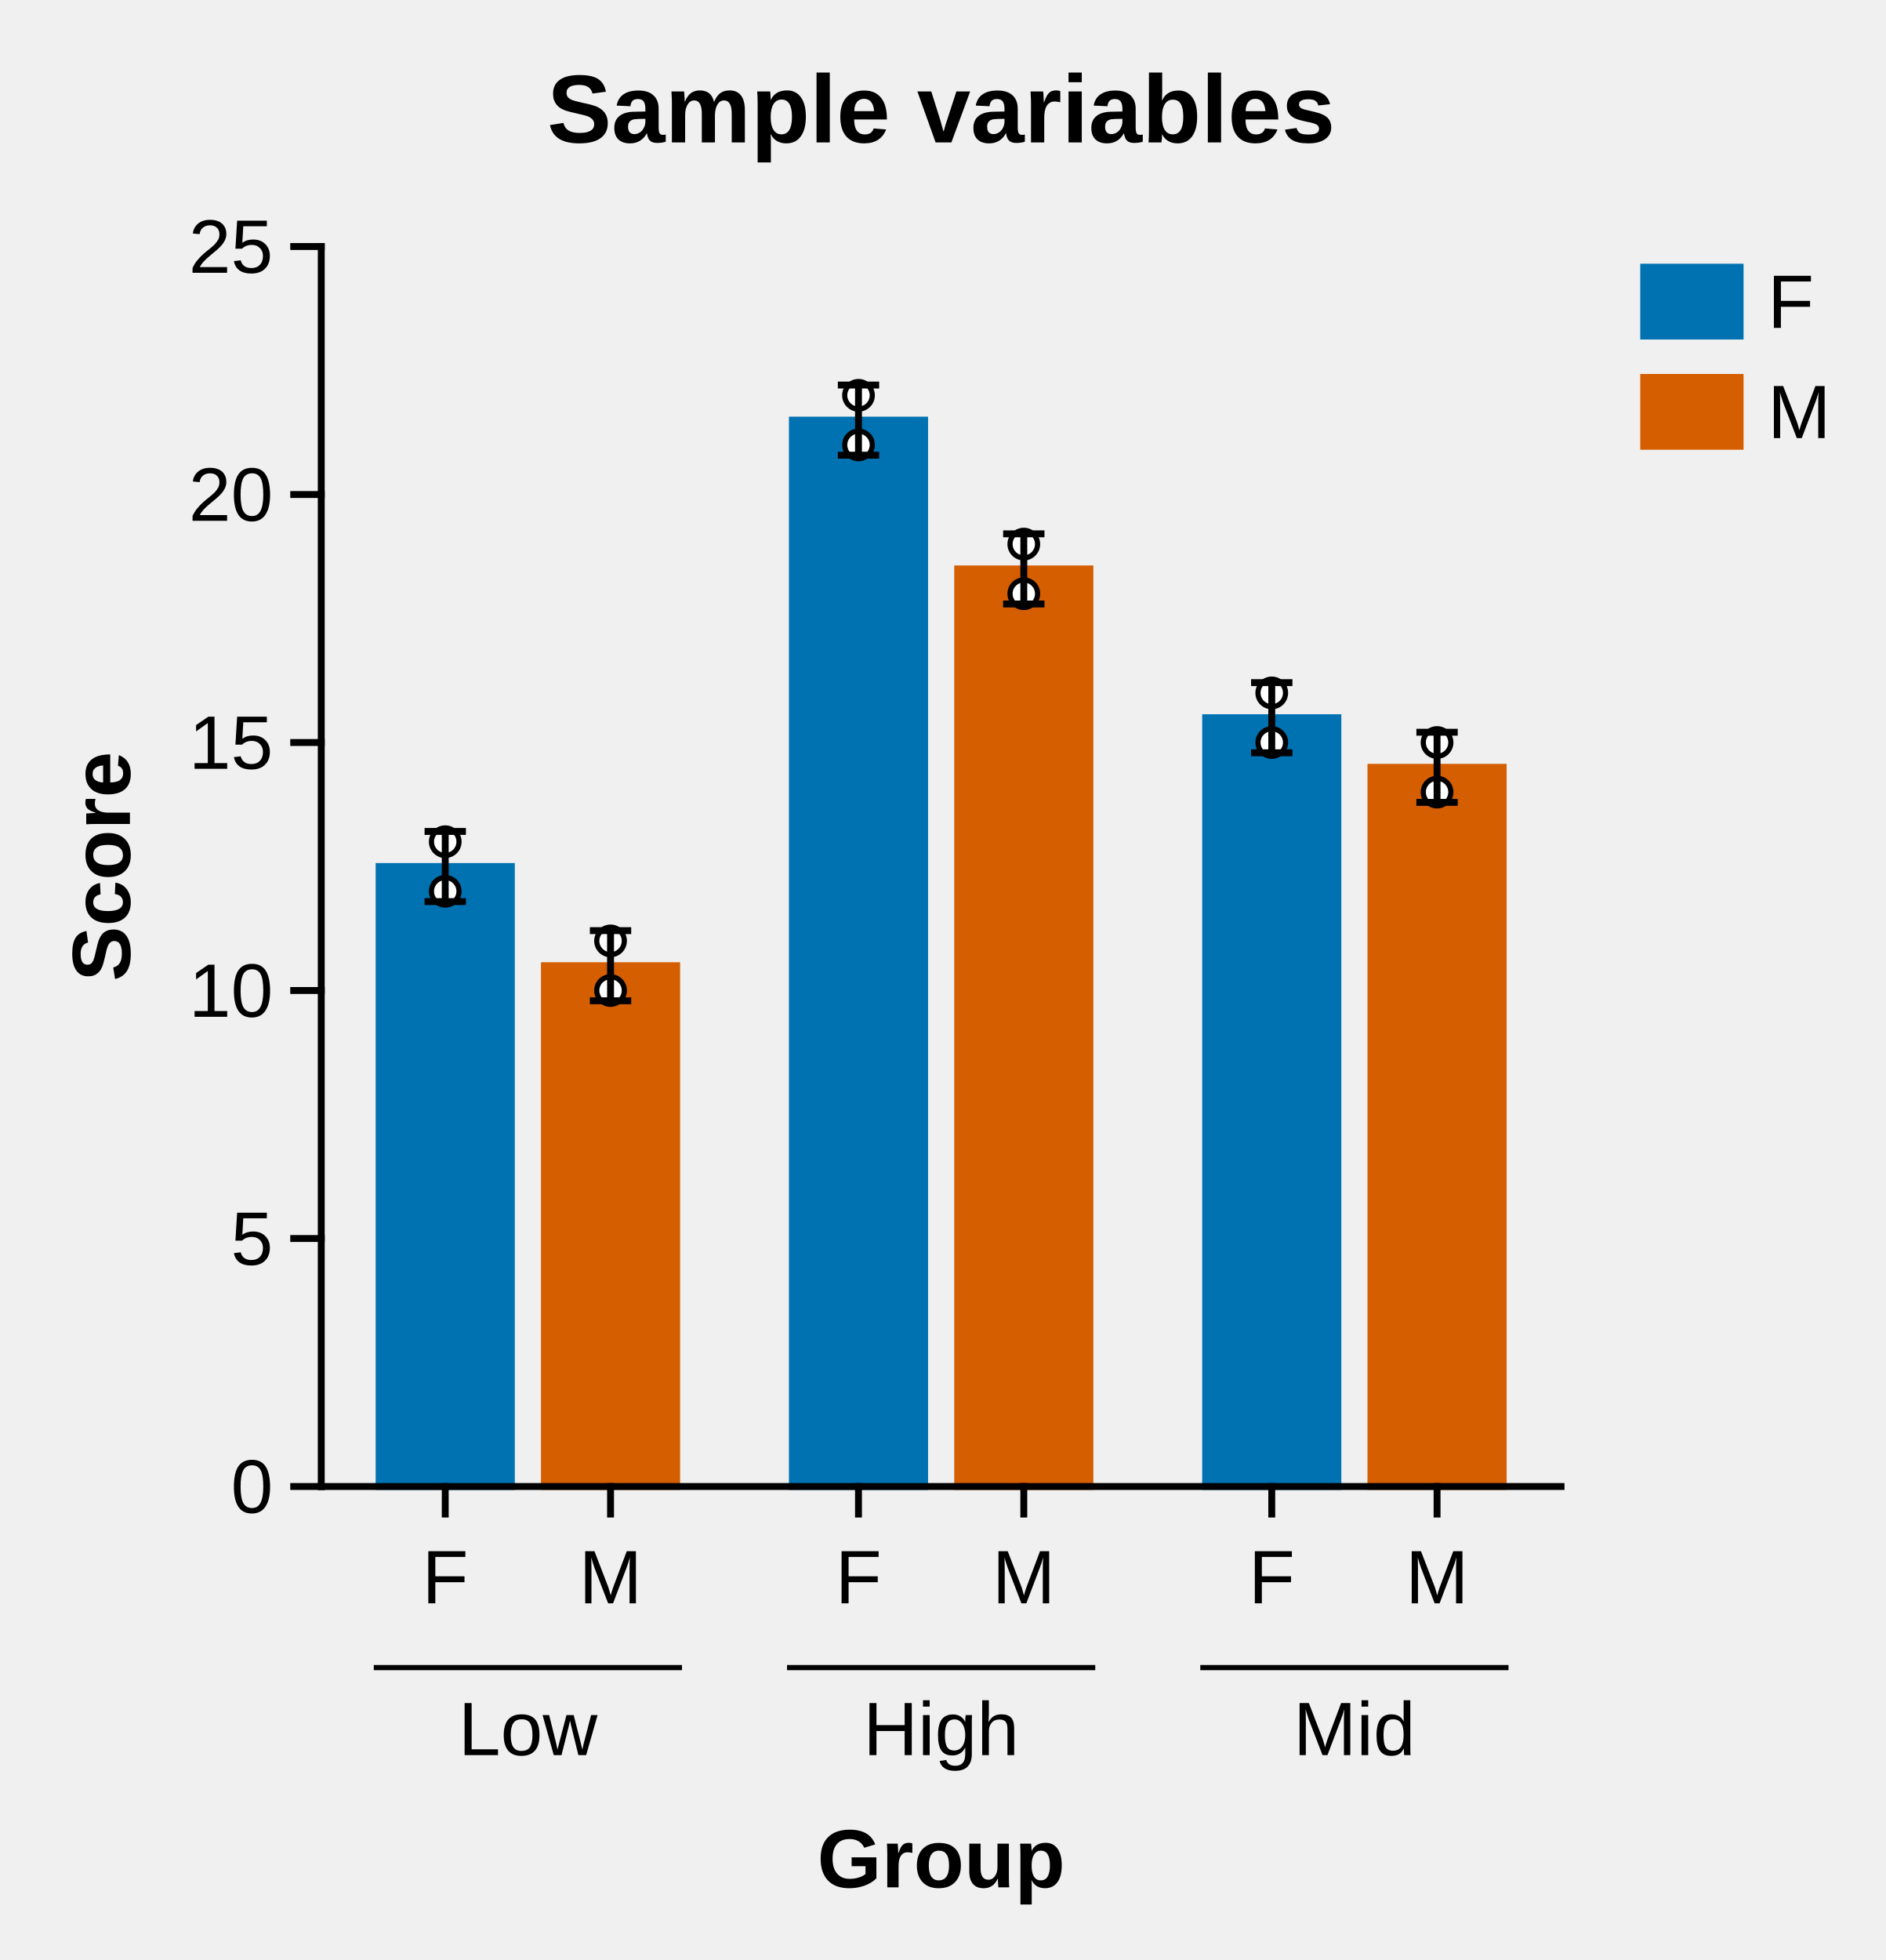
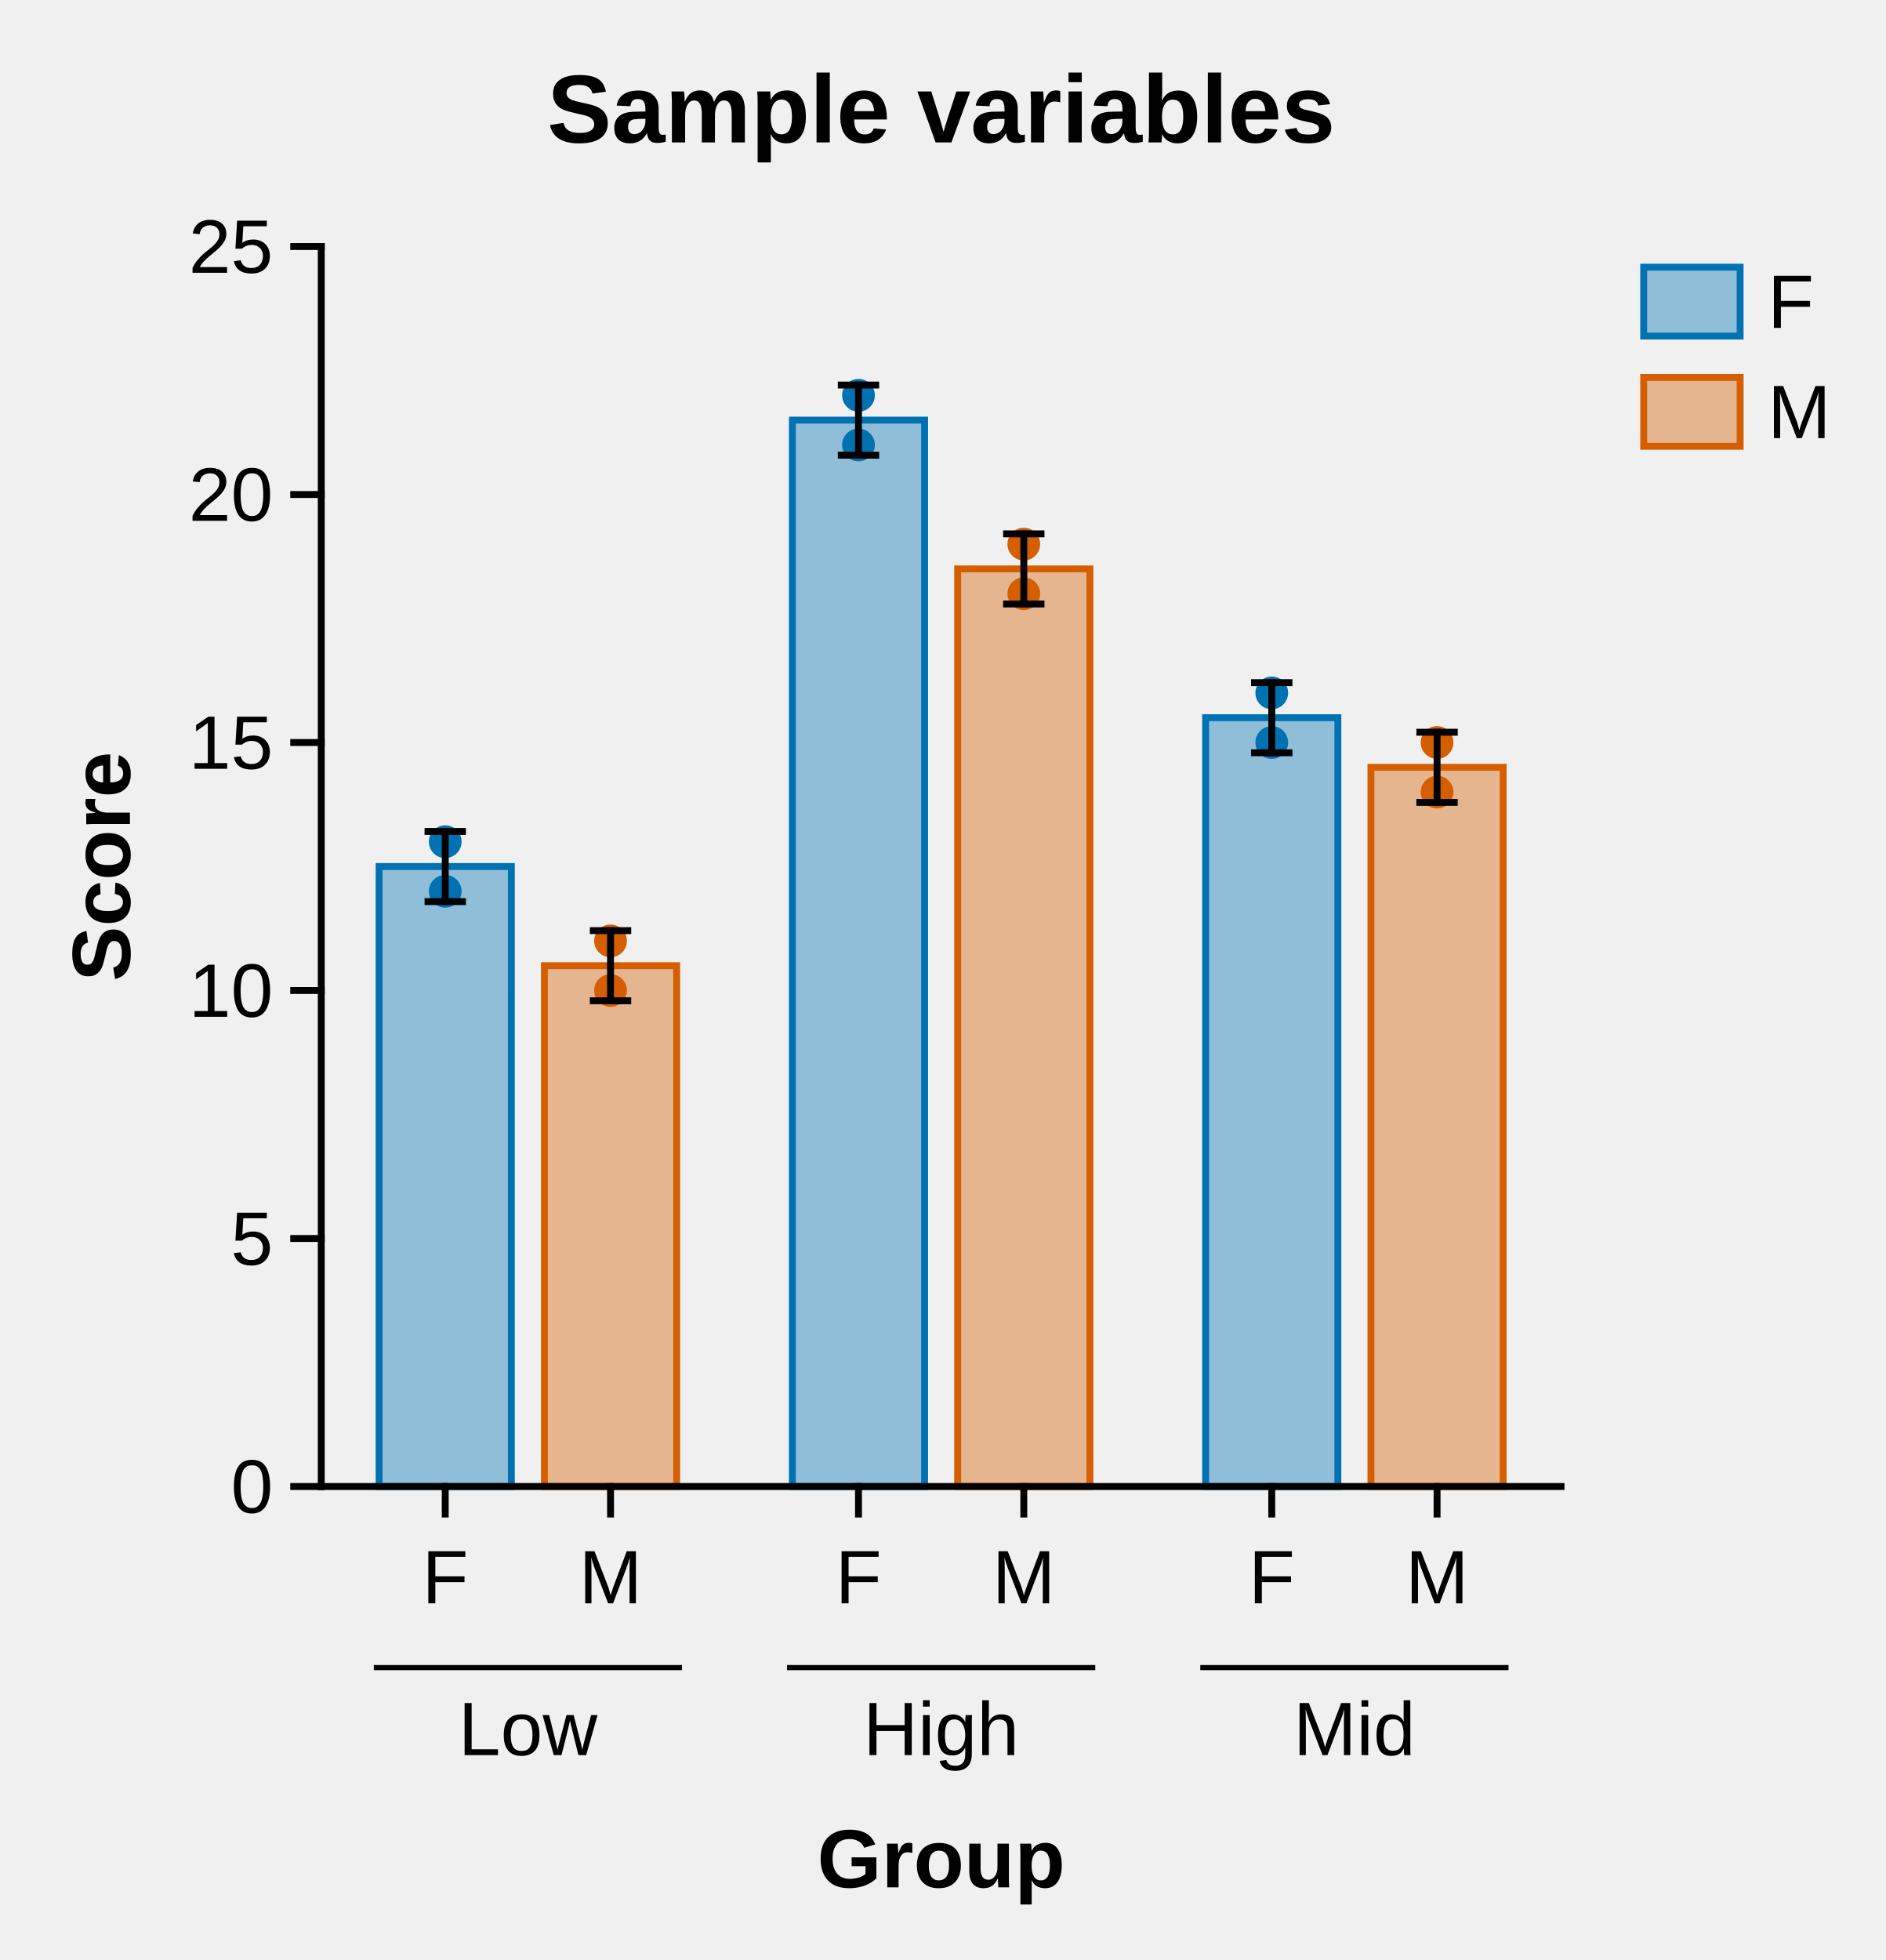
<svg xmlns="http://www.w3.org/2000/svg" width="273.805pt" height="284.52pt" viewBox="0 0 273.805 284.52">
  <g data-id="graph">
    <g data-id="title">
      <text fill="#000000" xml:space="preserve">
        <tspan x="79.442" y="20.674" font-family="'PS Liberation Sans', 'Liberation Sans', Arial, Helvetica, sans-serif" font-size="14" font-weight="bold">Sample variables</tspan>
      </text>
    </g>
    <g data-id="series">
      <g data-id="layer/bars">
        <g data-id="series/lv_46/bar/0">
-           <rect x="55.042" y="125.785" width="19.2" height="90" fill="#0072b2" stroke="#0072b2" stroke-width="1" />
+           <rect x="55.042" y="125.785" width="19.2" height="90" fill="#0072b2" fill-opacity="0.4" stroke="#0072b2" stroke-width="1" />
        </g>
        <g data-id="series/lv_46/bar/1">
-           <rect x="115.042" y="60.985" width="19.2" height="154.8" fill="#0072b2" stroke="#0072b2" stroke-width="1" />
+           <rect x="115.042" y="60.985" width="19.2" height="154.8" fill="#0072b2" fill-opacity="0.4" stroke="#0072b2" stroke-width="1" />
        </g>
        <g data-id="series/lv_46/bar/2">
-           <rect x="175.042" y="104.185" width="19.2" height="111.6" fill="#0072b2" stroke="#0072b2" stroke-width="1" />
+           <rect x="175.042" y="104.185" width="19.2" height="111.6" fill="#0072b2" fill-opacity="0.4" stroke="#0072b2" stroke-width="1" />
        </g>
        <g data-id="series/lv_4d/bar/0">
-           <rect x="79.042" y="140.185" width="19.2" height="75.6" fill="#d55e00" stroke="#d55e00" stroke-width="1" />
+           <rect x="79.042" y="140.185" width="19.2" height="75.6" fill="#d55e00" fill-opacity="0.4" stroke="#d55e00" stroke-width="1" />
        </g>
        <g data-id="series/lv_4d/bar/1">
-           <rect x="139.042" y="82.585" width="19.2" height="133.2" fill="#d55e00" stroke="#d55e00" stroke-width="1" />
+           <rect x="139.042" y="82.585" width="19.2" height="133.2" fill="#d55e00" fill-opacity="0.4" stroke="#d55e00" stroke-width="1" />
        </g>
        <g data-id="series/lv_4d/bar/2">
-           <rect x="199.042" y="111.385" width="19.2" height="104.4" fill="#d55e00" stroke="#d55e00" stroke-width="1" />
+           <rect x="199.042" y="111.385" width="19.2" height="104.4" fill="#d55e00" fill-opacity="0.4" stroke="#d55e00" stroke-width="1" />
        </g>
      </g>
      <g data-id="layer/points">
        <g data-id="series/lv_46/point/0/0">
-           <path d="M62.642,129.385a2,2 0 1,0 4,0a2,2 0 1,0 -4,0Z" fill="#ffffff" stroke="#000000" stroke-width="0.75" />
+           <path d="M62.642,129.385a2,2 0 1,0 4,0a2,2 0 1,0 -4,0Z" fill="#0072b2" stroke="#0072b2" stroke-width="0.75" />
        </g>
        <g data-id="series/lv_46/point/0/1">
-           <path d="M62.642,122.185a2,2 0 1,0 4,0a2,2 0 1,0 -4,0Z" fill="#ffffff" stroke="#000000" stroke-width="0.75" />
+           <path d="M62.642,122.185a2,2 0 1,0 4,0a2,2 0 1,0 -4,0Z" fill="#0072b2" stroke="#0072b2" stroke-width="0.75" />
        </g>
        <g data-id="series/lv_46/point/1/0">
-           <path d="M122.642,64.585a2,2 0 1,0 4,0a2,2 0 1,0 -4,0Z" fill="#ffffff" stroke="#000000" stroke-width="0.75" />
+           <path d="M122.642,64.585a2,2 0 1,0 4,0a2,2 0 1,0 -4,0Z" fill="#0072b2" stroke="#0072b2" stroke-width="0.75" />
        </g>
        <g data-id="series/lv_46/point/1/1">
-           <path d="M122.642,57.385a2,2 0 1,0 4,0a2,2 0 1,0 -4,0Z" fill="#ffffff" stroke="#000000" stroke-width="0.75" />
+           <path d="M122.642,57.385a2,2 0 1,0 4,0a2,2 0 1,0 -4,0Z" fill="#0072b2" stroke="#0072b2" stroke-width="0.75" />
        </g>
        <g data-id="series/lv_46/point/2/0">
-           <path d="M182.642,107.785a2,2 0 1,0 4,0a2,2 0 1,0 -4,0Z" fill="#ffffff" stroke="#000000" stroke-width="0.75" />
+           <path d="M182.642,107.785a2,2 0 1,0 4,0a2,2 0 1,0 -4,0Z" fill="#0072b2" stroke="#0072b2" stroke-width="0.75" />
        </g>
        <g data-id="series/lv_46/point/2/1">
-           <path d="M182.642,100.585a2,2 0 1,0 4,0a2,2 0 1,0 -4,0Z" fill="#ffffff" stroke="#000000" stroke-width="0.75" />
+           <path d="M182.642,100.585a2,2 0 1,0 4,0a2,2 0 1,0 -4,0Z" fill="#0072b2" stroke="#0072b2" stroke-width="0.75" />
        </g>
        <g data-id="series/lv_4d/point/0/0">
-           <path d="M86.642,143.785a2,2 0 1,0 4,0a2,2 0 1,0 -4,0Z" fill="#ffffff" stroke="#000000" stroke-width="0.75" />
+           <path d="M86.642,143.785a2,2 0 1,0 4,0a2,2 0 1,0 -4,0Z" fill="#d55e00" stroke="#d55e00" stroke-width="0.75" />
        </g>
        <g data-id="series/lv_4d/point/0/1">
-           <path d="M86.642,136.585a2,2 0 1,0 4,0a2,2 0 1,0 -4,0Z" fill="#ffffff" stroke="#000000" stroke-width="0.75" />
+           <path d="M86.642,136.585a2,2 0 1,0 4,0a2,2 0 1,0 -4,0Z" fill="#d55e00" stroke="#d55e00" stroke-width="0.75" />
        </g>
        <g data-id="series/lv_4d/point/1/0">
-           <path d="M146.642,86.185a2,2 0 1,0 4,0a2,2 0 1,0 -4,0Z" fill="#ffffff" stroke="#000000" stroke-width="0.75" />
+           <path d="M146.642,86.185a2,2 0 1,0 4,0a2,2 0 1,0 -4,0Z" fill="#d55e00" stroke="#d55e00" stroke-width="0.75" />
        </g>
        <g data-id="series/lv_4d/point/1/1">
-           <path d="M146.642,78.985a2,2 0 1,0 4,0a2,2 0 1,0 -4,0Z" fill="#ffffff" stroke="#000000" stroke-width="0.75" />
+           <path d="M146.642,78.985a2,2 0 1,0 4,0a2,2 0 1,0 -4,0Z" fill="#d55e00" stroke="#d55e00" stroke-width="0.75" />
        </g>
        <g data-id="series/lv_4d/point/2/0">
-           <path d="M206.642,114.985a2,2 0 1,0 4,0a2,2 0 1,0 -4,0Z" fill="#ffffff" stroke="#000000" stroke-width="0.75" />
+           <path d="M206.642,114.985a2,2 0 1,0 4,0a2,2 0 1,0 -4,0Z" fill="#d55e00" stroke="#d55e00" stroke-width="0.75" />
        </g>
        <g data-id="series/lv_4d/point/2/1">
-           <path d="M206.642,107.785a2,2 0 1,0 4,0a2,2 0 1,0 -4,0Z" fill="#ffffff" stroke="#000000" stroke-width="0.75" />
+           <path d="M206.642,107.785a2,2 0 1,0 4,0a2,2 0 1,0 -4,0Z" fill="#d55e00" stroke="#d55e00" stroke-width="0.75" />
        </g>
      </g>
      <g data-id="layer/error">
        <g data-id="series/lv_46/error/0/0">
          <line x1="64.642" y1="120.694" x2="64.642" y2="130.876" stroke="#000000" stroke-width="1" stroke-linecap="square" />
        </g>
        <g data-id="series/lv_46/error/0/1">
          <line x1="62.142" y1="120.694" x2="67.142" y2="120.694" stroke="#000000" stroke-width="1" stroke-linecap="square" />
        </g>
        <g data-id="series/lv_46/error/0/2">
          <line x1="62.142" y1="130.876" x2="67.142" y2="130.876" stroke="#000000" stroke-width="1" stroke-linecap="square" />
        </g>
        <g data-id="series/lv_46/error/1/0">
          <line x1="124.642" y1="55.894" x2="124.642" y2="66.076" stroke="#000000" stroke-width="1" stroke-linecap="square" />
        </g>
        <g data-id="series/lv_46/error/1/1">
          <line x1="122.142" y1="55.894" x2="127.142" y2="55.894" stroke="#000000" stroke-width="1" stroke-linecap="square" />
        </g>
        <g data-id="series/lv_46/error/1/2">
          <line x1="122.142" y1="66.076" x2="127.142" y2="66.076" stroke="#000000" stroke-width="1" stroke-linecap="square" />
        </g>
        <g data-id="series/lv_46/error/2/0">
          <line x1="184.642" y1="99.094" x2="184.642" y2="109.276" stroke="#000000" stroke-width="1" stroke-linecap="square" />
        </g>
        <g data-id="series/lv_46/error/2/1">
          <line x1="182.142" y1="99.094" x2="187.142" y2="99.094" stroke="#000000" stroke-width="1" stroke-linecap="square" />
        </g>
        <g data-id="series/lv_46/error/2/2">
          <line x1="182.142" y1="109.276" x2="187.142" y2="109.276" stroke="#000000" stroke-width="1" stroke-linecap="square" />
        </g>
        <g data-id="series/lv_4d/error/0/0">
          <line x1="88.642" y1="135.094" x2="88.642" y2="145.276" stroke="#000000" stroke-width="1" stroke-linecap="square" />
        </g>
        <g data-id="series/lv_4d/error/0/1">
          <line x1="86.142" y1="135.094" x2="91.142" y2="135.094" stroke="#000000" stroke-width="1" stroke-linecap="square" />
        </g>
        <g data-id="series/lv_4d/error/0/2">
          <line x1="86.142" y1="145.276" x2="91.142" y2="145.276" stroke="#000000" stroke-width="1" stroke-linecap="square" />
        </g>
        <g data-id="series/lv_4d/error/1/0">
          <line x1="148.642" y1="77.494" x2="148.642" y2="87.676" stroke="#000000" stroke-width="1" stroke-linecap="square" />
        </g>
        <g data-id="series/lv_4d/error/1/1">
          <line x1="146.142" y1="77.494" x2="151.142" y2="77.494" stroke="#000000" stroke-width="1" stroke-linecap="square" />
        </g>
        <g data-id="series/lv_4d/error/1/2">
          <line x1="146.142" y1="87.676" x2="151.142" y2="87.676" stroke="#000000" stroke-width="1" stroke-linecap="square" />
        </g>
        <g data-id="series/lv_4d/error/2/0">
          <line x1="208.642" y1="106.294" x2="208.642" y2="116.476" stroke="#000000" stroke-width="1" stroke-linecap="square" />
        </g>
        <g data-id="series/lv_4d/error/2/1">
          <line x1="206.142" y1="106.294" x2="211.142" y2="106.294" stroke="#000000" stroke-width="1" stroke-linecap="square" />
        </g>
        <g data-id="series/lv_4d/error/2/2">
          <line x1="206.142" y1="116.476" x2="211.142" y2="116.476" stroke="#000000" stroke-width="1" stroke-linecap="square" />
        </g>
      </g>
    </g>
    <g data-id="axis/y">
      <g data-id="axis/y/line">
        <line x1="46.642" y1="215.785" x2="46.642" y2="35.785" stroke="#000000" stroke-width="1" stroke-linecap="square" />
      </g>
      <g data-id="axis/y/tick/0">
        <line x1="46.642" y1="215.785" x2="42.642" y2="215.785" stroke="#000000" stroke-width="1" stroke-linecap="square" />
      </g>
      <g data-id="axis/y/tickLabel/0">
        <text fill="#000000" xml:space="preserve">
          <tspan x="33.524" y="219.599" font-family="'PS Liberation Sans', 'Liberation Sans', Arial, Helvetica, sans-serif" font-size="11">0</tspan>
        </text>
      </g>
      <g data-id="axis/y/tick/1">
        <line x1="46.642" y1="179.785" x2="42.642" y2="179.785" stroke="#000000" stroke-width="1" stroke-linecap="square" />
      </g>
      <g data-id="axis/y/tickLabel/1">
        <text fill="#000000" xml:space="preserve">
          <tspan x="33.524" y="183.599" font-family="'PS Liberation Sans', 'Liberation Sans', Arial, Helvetica, sans-serif" font-size="11">5</tspan>
        </text>
      </g>
      <g data-id="axis/y/tick/2">
        <line x1="46.642" y1="143.785" x2="42.642" y2="143.785" stroke="#000000" stroke-width="1" stroke-linecap="square" />
      </g>
      <g data-id="axis/y/tickLabel/2">
        <text fill="#000000" xml:space="preserve">
          <tspan x="27.406" y="147.599" font-family="'PS Liberation Sans', 'Liberation Sans', Arial, Helvetica, sans-serif" font-size="11">10</tspan>
        </text>
      </g>
      <g data-id="axis/y/tick/3">
        <line x1="46.642" y1="107.785" x2="42.642" y2="107.785" stroke="#000000" stroke-width="1" stroke-linecap="square" />
      </g>
      <g data-id="axis/y/tickLabel/3">
        <text fill="#000000" xml:space="preserve">
          <tspan x="27.406" y="111.599" font-family="'PS Liberation Sans', 'Liberation Sans', Arial, Helvetica, sans-serif" font-size="11">15</tspan>
        </text>
      </g>
      <g data-id="axis/y/tick/4">
        <line x1="46.642" y1="71.785" x2="42.642" y2="71.785" stroke="#000000" stroke-width="1" stroke-linecap="square" />
      </g>
      <g data-id="axis/y/tickLabel/4">
        <text fill="#000000" xml:space="preserve">
          <tspan x="27.406" y="75.599" font-family="'PS Liberation Sans', 'Liberation Sans', Arial, Helvetica, sans-serif" font-size="11">20</tspan>
        </text>
      </g>
      <g data-id="axis/y/tick/5">
        <line x1="46.642" y1="35.785" x2="42.642" y2="35.785" stroke="#000000" stroke-width="1" stroke-linecap="square" />
      </g>
      <g data-id="axis/y/tickLabel/5">
        <text fill="#000000" xml:space="preserve">
          <tspan x="27.406" y="39.599" font-family="'PS Liberation Sans', 'Liberation Sans', Arial, Helvetica, sans-serif" font-size="11">25</tspan>
        </text>
      </g>
      <g data-id="axis/y/title">
        <text fill="#000000" transform="rotate(-90 14.703 125.785)" xml:space="preserve">
          <tspan x="-1.973" y="129.945" font-family="'PS Liberation Sans', 'Liberation Sans', Arial, Helvetica, sans-serif" font-size="12" font-weight="bold">Score</tspan>
        </text>
      </g>
    </g>
    <g data-id="axis/x">
      <g data-id="axis/x/line">
        <line x1="46.642" y1="215.785" x2="226.642" y2="215.785" stroke="#000000" stroke-width="1" stroke-linecap="square" />
      </g>
      <g data-id="axis/x/tick/0">
        <line x1="64.642" y1="215.785" x2="64.642" y2="219.785" stroke="#000000" stroke-width="1" stroke-linecap="square" />
      </g>
      <g data-id="axis/x/tickLabel/0">
        <text fill="#000000" xml:space="preserve">
          <tspan x="61.282" y="232.743" font-family="'PS Liberation Sans', 'Liberation Sans', Arial, Helvetica, sans-serif" font-size="11">F</tspan>
        </text>
      </g>
      <g data-id="axis/x/tick/1">
        <line x1="88.642" y1="215.785" x2="88.642" y2="219.785" stroke="#000000" stroke-width="1" stroke-linecap="square" />
      </g>
      <g data-id="axis/x/tickLabel/1">
        <text fill="#000000" xml:space="preserve">
          <tspan x="84.06" y="232.743" font-family="'PS Liberation Sans', 'Liberation Sans', Arial, Helvetica, sans-serif" font-size="11">M</tspan>
        </text>
      </g>
      <g data-id="axis/x/tick/2">
        <line x1="124.642" y1="215.785" x2="124.642" y2="219.785" stroke="#000000" stroke-width="1" stroke-linecap="square" />
      </g>
      <g data-id="axis/x/tickLabel/2">
        <text fill="#000000" xml:space="preserve">
          <tspan x="121.282" y="232.743" font-family="'PS Liberation Sans', 'Liberation Sans', Arial, Helvetica, sans-serif" font-size="11">F</tspan>
        </text>
      </g>
      <g data-id="axis/x/tick/3">
        <line x1="148.642" y1="215.785" x2="148.642" y2="219.785" stroke="#000000" stroke-width="1" stroke-linecap="square" />
      </g>
      <g data-id="axis/x/tickLabel/3">
        <text fill="#000000" xml:space="preserve">
          <tspan x="144.06" y="232.743" font-family="'PS Liberation Sans', 'Liberation Sans', Arial, Helvetica, sans-serif" font-size="11">M</tspan>
        </text>
      </g>
      <g data-id="axis/x/tick/4">
        <line x1="184.642" y1="215.785" x2="184.642" y2="219.785" stroke="#000000" stroke-width="1" stroke-linecap="square" />
      </g>
      <g data-id="axis/x/tickLabel/4">
        <text fill="#000000" xml:space="preserve">
          <tspan x="181.282" y="232.743" font-family="'PS Liberation Sans', 'Liberation Sans', Arial, Helvetica, sans-serif" font-size="11">F</tspan>
        </text>
      </g>
      <g data-id="axis/x/tick/5">
        <line x1="208.642" y1="215.785" x2="208.642" y2="219.785" stroke="#000000" stroke-width="1" stroke-linecap="square" />
      </g>
      <g data-id="axis/x/tickLabel/5">
        <text fill="#000000" xml:space="preserve">
          <tspan x="204.06" y="232.743" font-family="'PS Liberation Sans', 'Liberation Sans', Arial, Helvetica, sans-serif" font-size="11">M</tspan>
        </text>
      </g>
      <g data-id="axis/x/extras">
        <g data-id="axis/spans/1/0/line">
          <line x1="54.642" y1="242.074" x2="98.642" y2="242.074" stroke="#000000" stroke-width="0.75" stroke-linecap="square" />
        </g>
        <g data-id="axis/spans/1/0/label">
          <text fill="#000000" xml:space="preserve">
            <tspan x="66.552" y="254.782" font-family="'PS Liberation Sans', 'Liberation Sans', Arial, Helvetica, sans-serif" font-size="11">Low</tspan>
          </text>
        </g>
        <g data-id="axis/spans/1/1/line">
          <line x1="114.642" y1="242.074" x2="158.642" y2="242.074" stroke="#000000" stroke-width="0.75" stroke-linecap="square" />
        </g>
        <g data-id="axis/spans/1/1/label">
          <text fill="#000000" xml:space="preserve">
            <tspan x="125.33" y="254.782" font-family="'PS Liberation Sans', 'Liberation Sans', Arial, Helvetica, sans-serif" font-size="11">High</tspan>
          </text>
        </g>
        <g data-id="axis/spans/1/2/line">
          <line x1="174.642" y1="242.074" x2="218.642" y2="242.074" stroke="#000000" stroke-width="0.75" stroke-linecap="square" />
        </g>
        <g data-id="axis/spans/1/2/label">
          <text fill="#000000" xml:space="preserve">
            <tspan x="187.779" y="254.782" font-family="'PS Liberation Sans', 'Liberation Sans', Arial, Helvetica, sans-serif" font-size="11">Mid</tspan>
          </text>
        </g>
      </g>
      <g data-id="axis/x/title">
        <text fill="#000000" xml:space="preserve">
          <tspan x="118.645" y="273.977" font-family="'PS Liberation Sans', 'Liberation Sans', Arial, Helvetica, sans-serif" font-size="12" font-weight="bold">Group</tspan>
        </text>
      </g>
    </g>
    <g data-id="legend">
      <g data-id="legend/lv_46">
        <g data-id="legend/lv_46/swatch">
-           <rect x="238.642" y="38.785" width="14" height="10" fill="#0072b2" stroke="#0072b2" stroke-width="1" />
+           <rect x="238.642" y="38.785" width="14" height="10" fill="#0072b2" fill-opacity="0.4" stroke="#0072b2" stroke-width="1" />
        </g>
        <g data-id="legend/lv_46/label">
          <text fill="#000000" xml:space="preserve">
            <tspan x="256.642" y="47.599" font-family="'PS Liberation Sans', 'Liberation Sans', Arial, Helvetica, sans-serif" font-size="11">F</tspan>
          </text>
        </g>
      </g>
      <g data-id="legend/lv_4d">
        <g data-id="legend/lv_4d/swatch">
-           <rect x="238.642" y="54.785" width="14" height="10" fill="#d55e00" stroke="#d55e00" stroke-width="1" />
+           <rect x="238.642" y="54.785" width="14" height="10" fill="#d55e00" fill-opacity="0.4" stroke="#d55e00" stroke-width="1" />
        </g>
        <g data-id="legend/lv_4d/label">
          <text fill="#000000" xml:space="preserve">
            <tspan x="256.642" y="63.599" font-family="'PS Liberation Sans', 'Liberation Sans', Arial, Helvetica, sans-serif" font-size="11">M</tspan>
          </text>
        </g>
      </g>
    </g>
  </g>
</svg>
